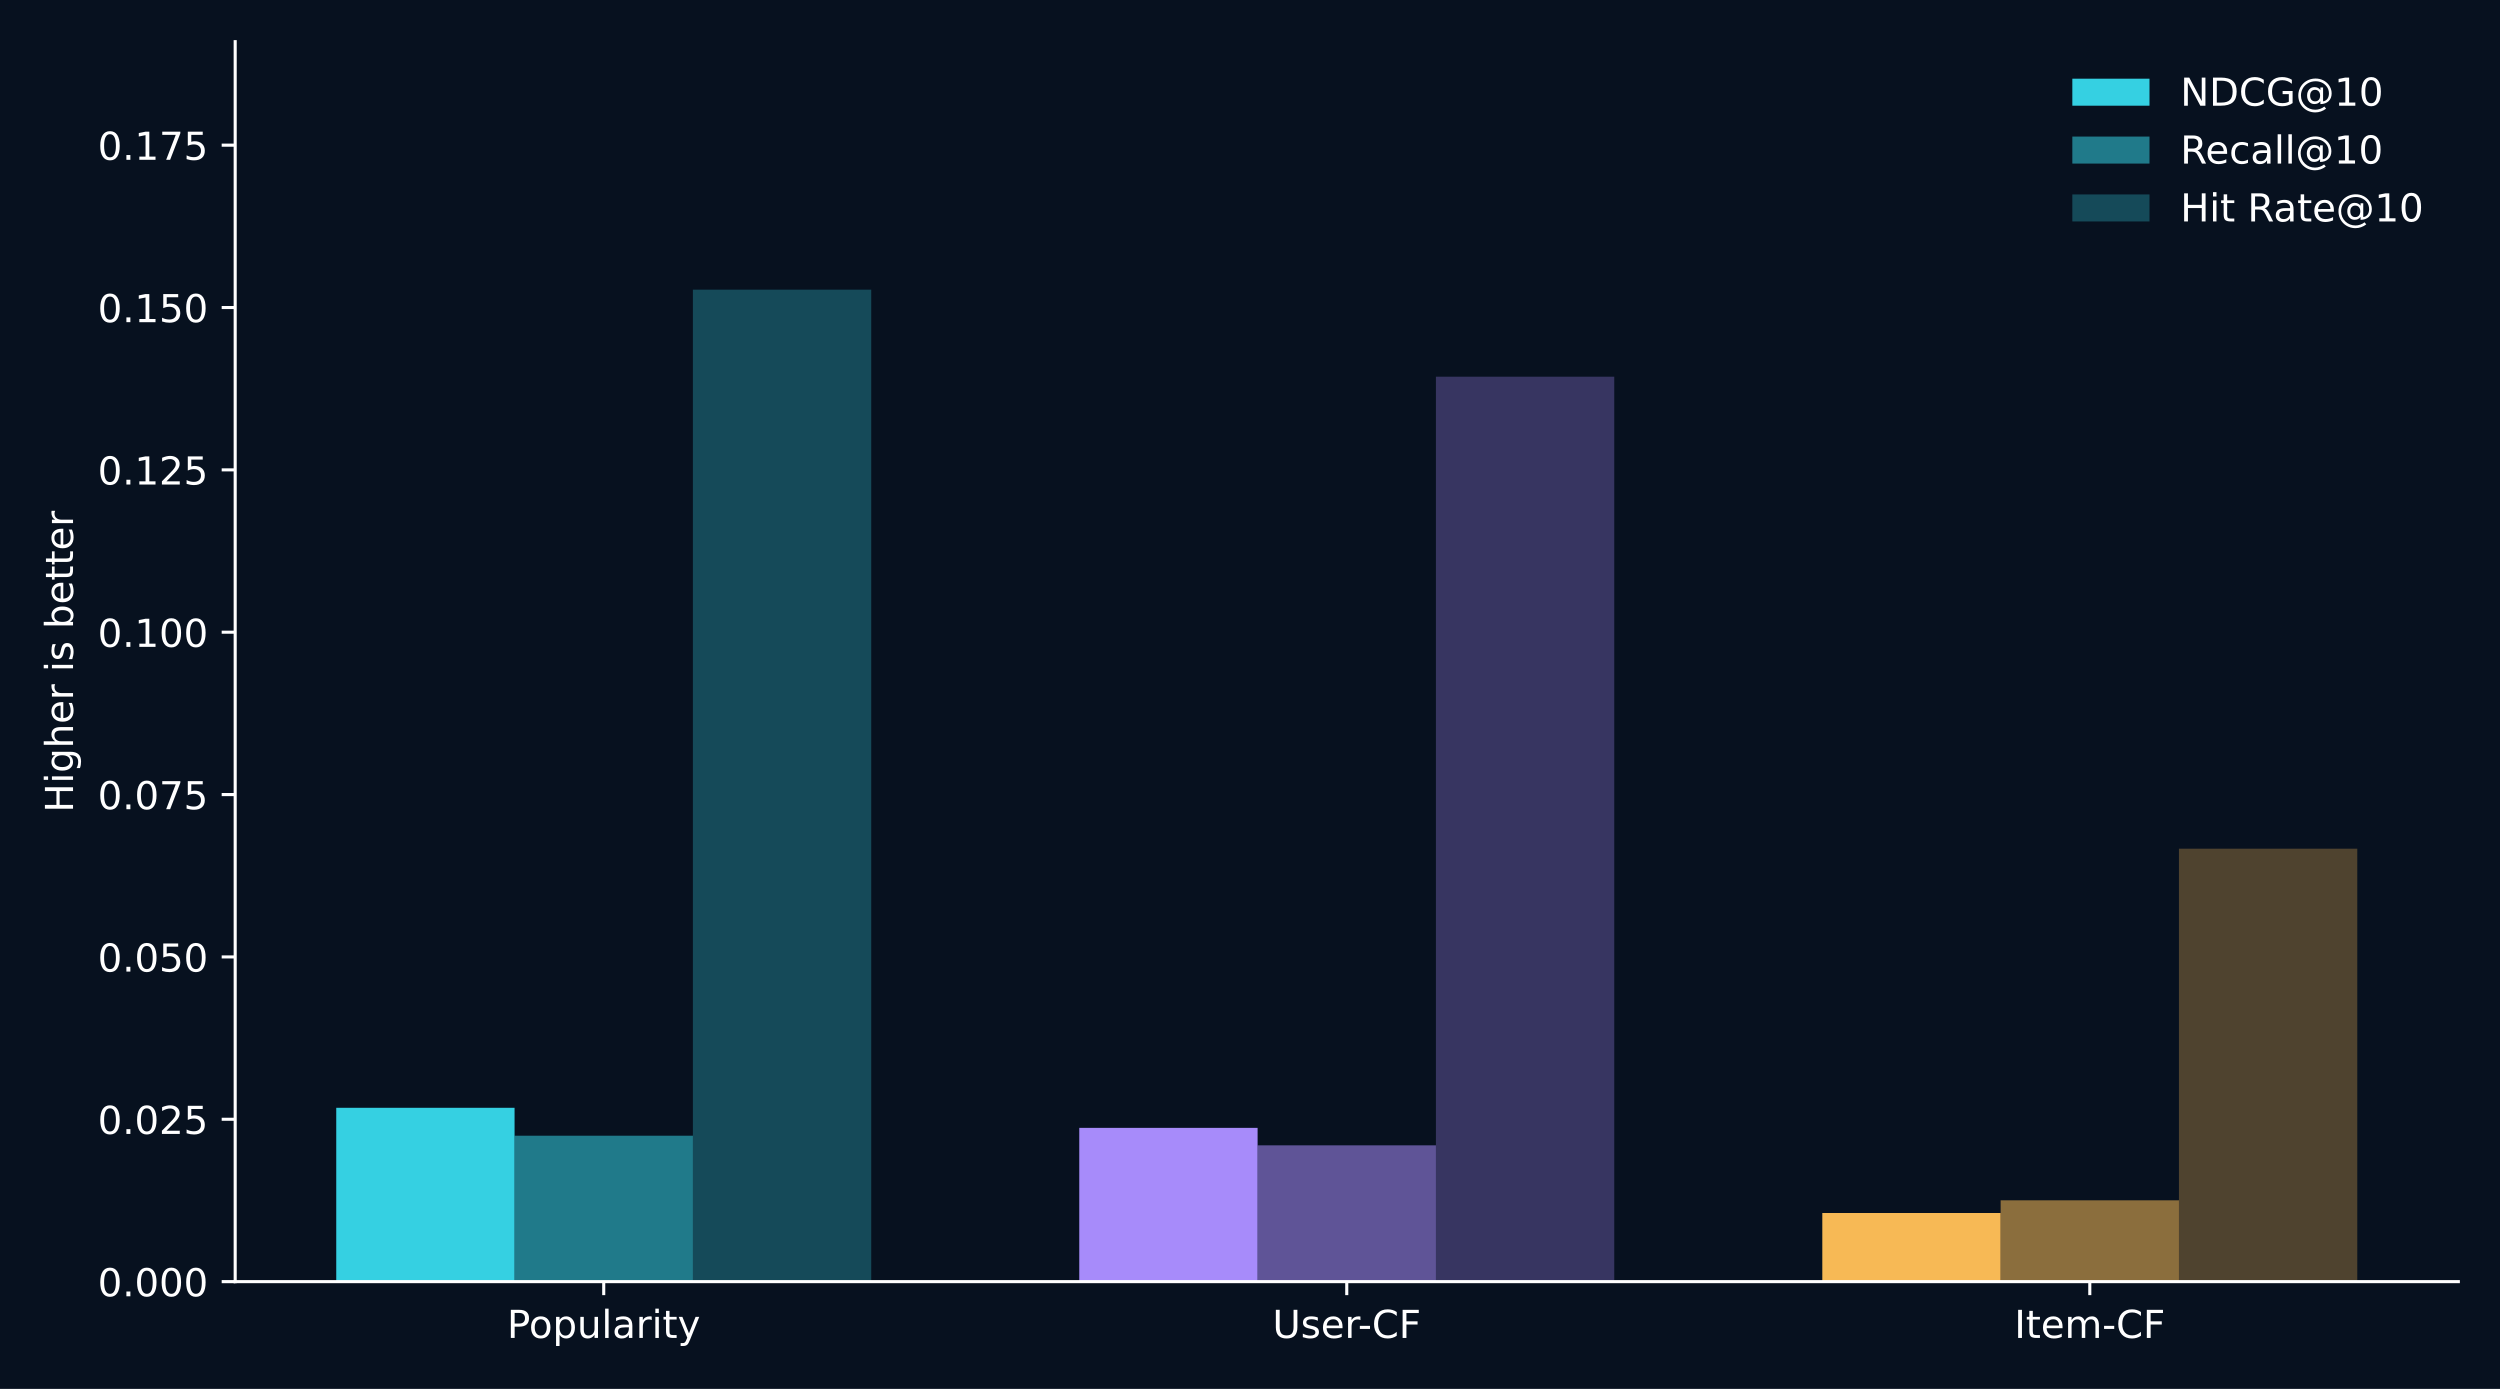
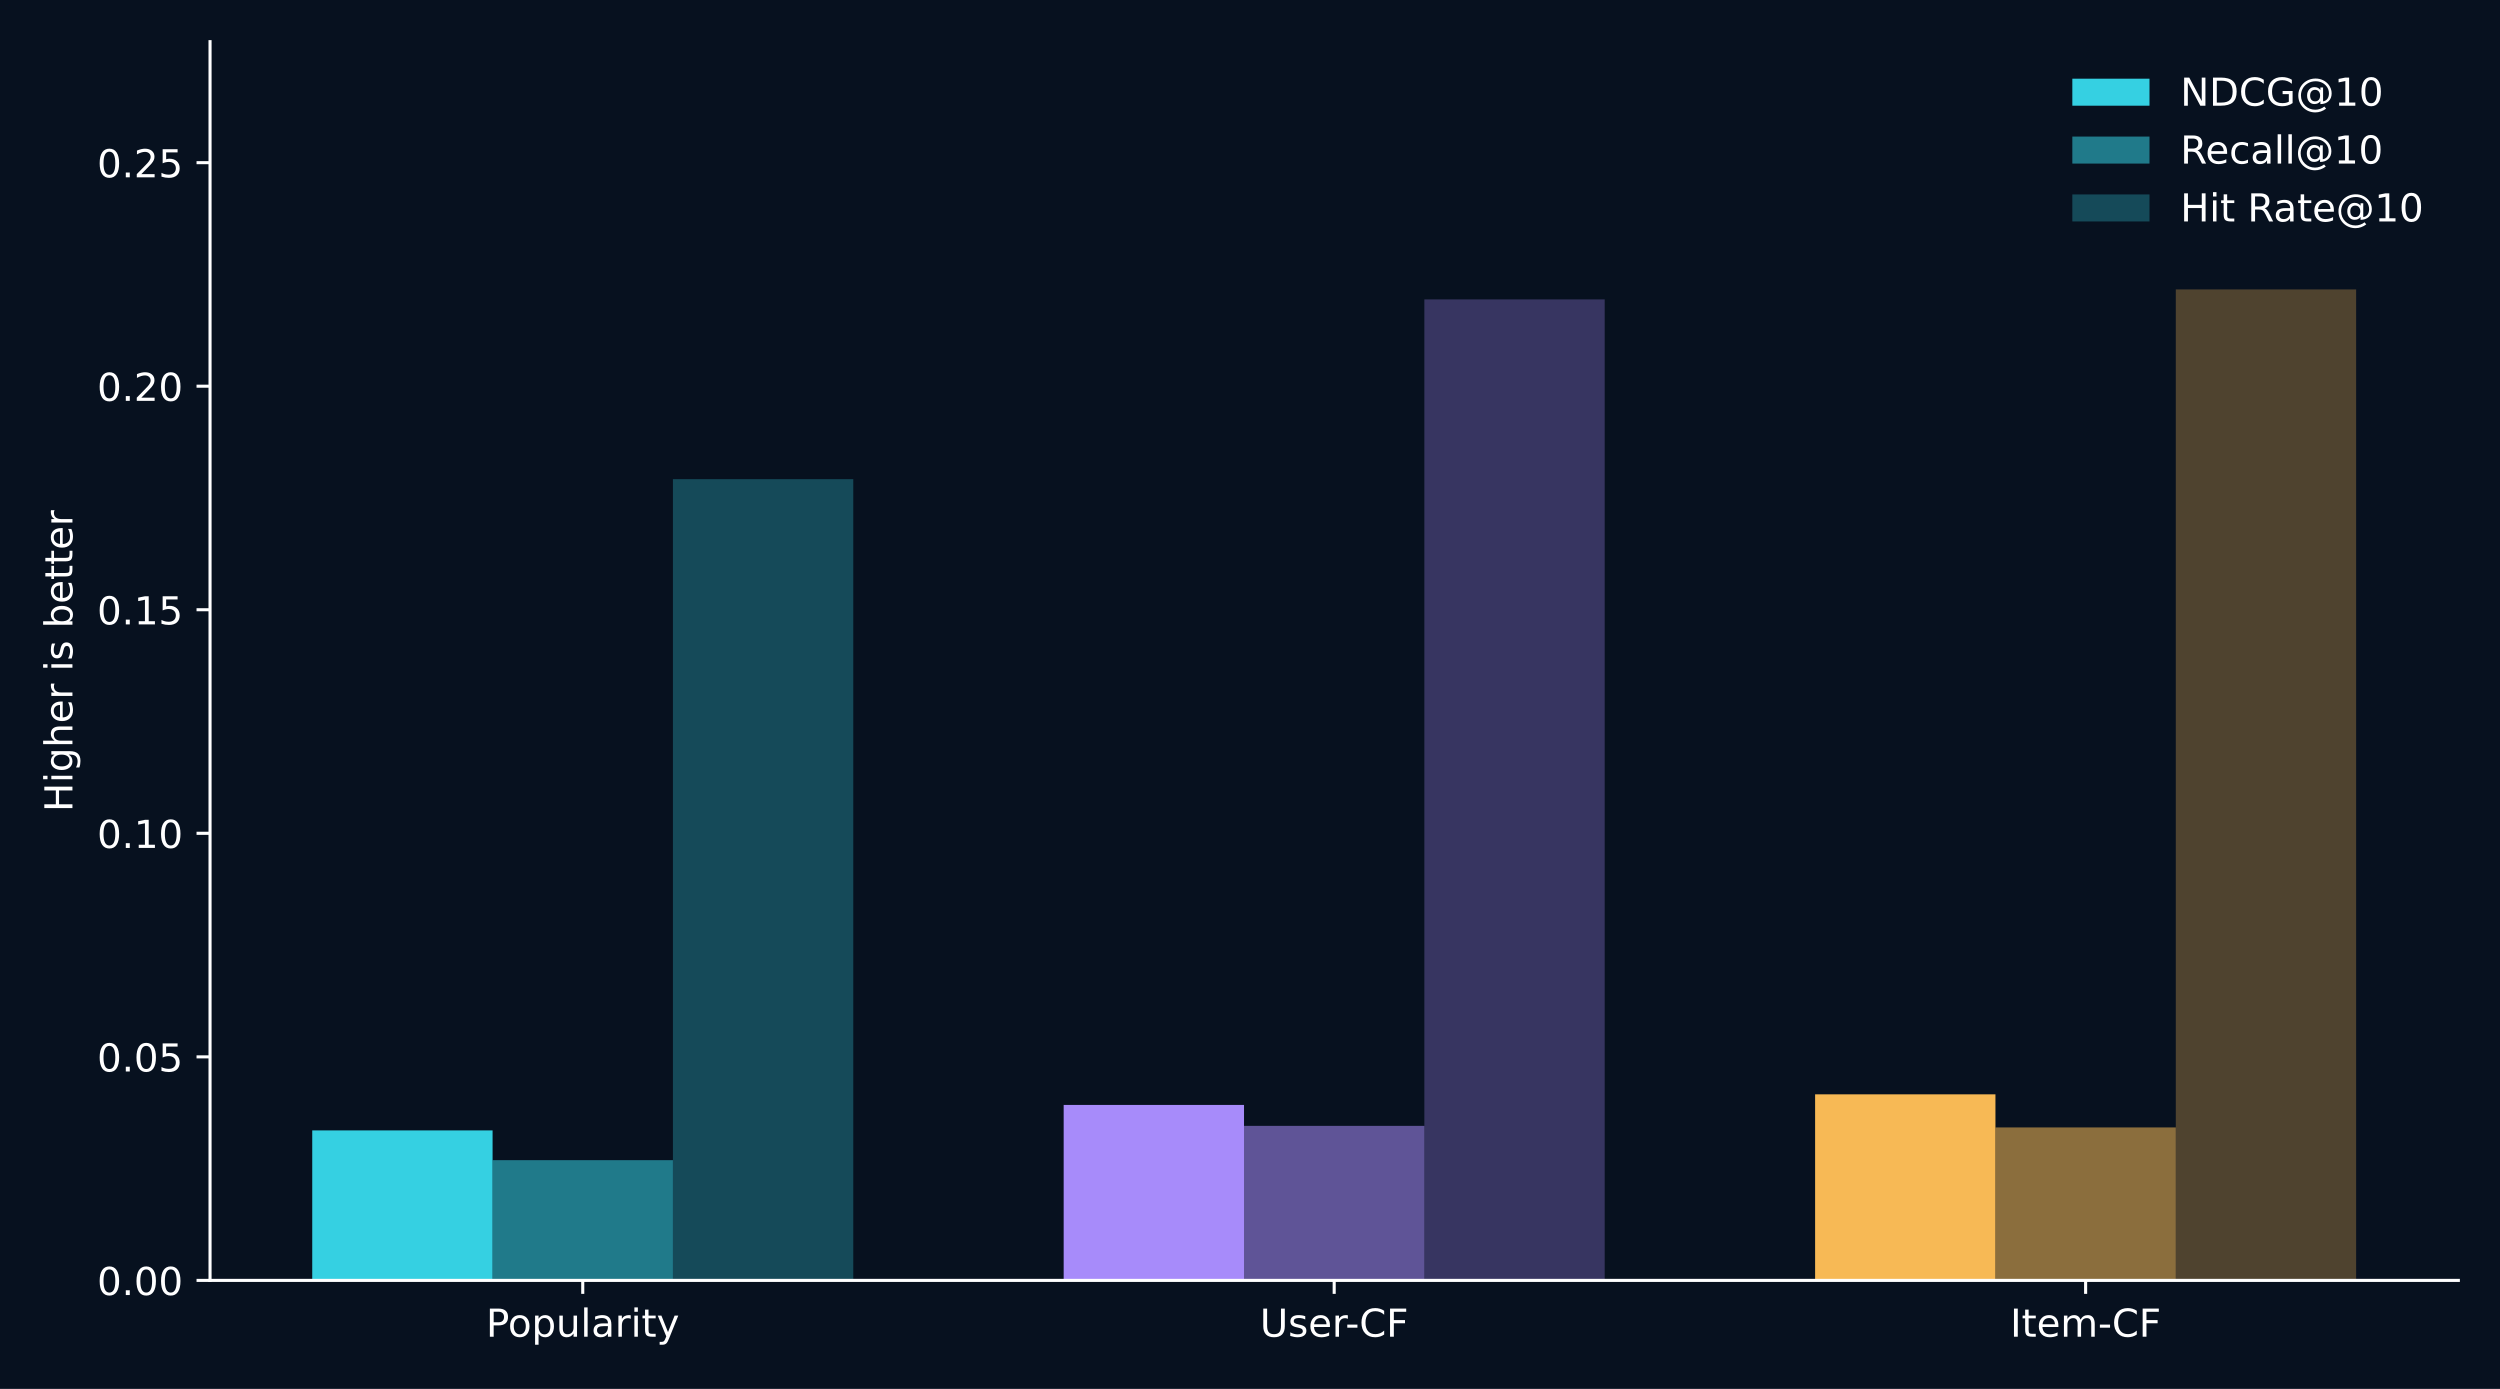
<svg xmlns="http://www.w3.org/2000/svg" xmlns:xlink="http://www.w3.org/1999/xlink" width="648pt" height="360pt" viewBox="0 0 648 360" version="1.1">
  <defs>
    <style type="text/css">*{stroke-linejoin: round; stroke-linecap: butt}</style>
  </defs>
  <g id="figure_1">
    <g id="patch_1">
      <path d="M 0 360 L 648 360 L 648 0 L 0 0 z " style="fill: #07111f" />
    </g>
    <g id="axes_1">
      <g id="patch_2">
-         <path d="M 60.96 332.2 L 637.2 332.2 L 637.2 10.8 L 60.96 10.8 z " style="fill: #07111f" />
+         <path d="M 54.442 331.878 L 637.2 331.878 L 637.2 10.8 L 54.442 10.8 z " style="fill: #07111f" />
      </g>
      <g id="patch_3">
-         <path d="M 87.153 332.2 L 133.375 332.2 L 133.375 287.149 L 87.153 287.149 z " clip-path="url(#p28b6cad917)" style="fill: #35d0e2" />
+         <path d="M 80.931 331.878 L 127.677 331.878 L 127.677 292.994 L 80.931 292.994 z " clip-path="url(#p08e80c4235)" style="fill: #35d0e2" />
      </g>
      <g id="patch_4">
-         <path d="M 279.746 332.2 L 325.969 332.2 L 325.969 292.341 L 279.746 292.341 z " clip-path="url(#p28b6cad917)" style="fill: #a78bfa" />
+         <path d="M 275.703 331.878 L 322.449 331.878 L 322.449 286.403 L 275.703 286.403 z " clip-path="url(#p08e80c4235)" style="fill: #a78bfa" />
      </g>
      <g id="patch_5">
-         <path d="M 472.34 332.2 L 518.562 332.2 L 518.562 314.415 L 472.34 314.415 z " clip-path="url(#p28b6cad917)" style="fill: #f7b955" />
+         <path d="M 470.475 331.878 L 517.22 331.878 L 517.22 283.65 L 470.475 283.65 z " clip-path="url(#p08e80c4235)" style="fill: #f7b955" />
      </g>
      <g id="patch_6">
-         <path d="M 133.375 332.2 L 179.598 332.2 L 179.598 294.376 L 133.375 294.376 z " clip-path="url(#p28b6cad917)" style="fill: #35d0e2; opacity: 0.55" />
+         <path d="M 127.677 331.878 L 174.422 331.878 L 174.422 300.714 L 127.677 300.714 z " clip-path="url(#p08e80c4235)" style="fill: #35d0e2; opacity: 0.55" />
      </g>
      <g id="patch_7">
-         <path d="M 325.969 332.2 L 372.191 332.2 L 372.191 296.87 L 325.969 296.87 z " clip-path="url(#p28b6cad917)" style="fill: #a78bfa; opacity: 0.55" />
+         <path d="M 322.449 331.878 L 369.194 331.878 L 369.194 291.826 L 322.449 291.826 z " clip-path="url(#p08e80c4235)" style="fill: #a78bfa; opacity: 0.55" />
      </g>
      <g id="patch_8">
-         <path d="M 518.562 332.2 L 564.785 332.2 L 564.785 311.119 L 518.562 311.119 z " clip-path="url(#p28b6cad917)" style="fill: #f7b955; opacity: 0.55" />
+         <path d="M 517.22 331.878 L 563.966 331.878 L 563.966 292.23 L 517.22 292.23 z " clip-path="url(#p08e80c4235)" style="fill: #f7b955; opacity: 0.55" />
      </g>
      <g id="patch_9">
-         <path d="M 179.598 332.2 L 225.82 332.2 L 225.82 75.08 L 179.598 75.08 z " clip-path="url(#p28b6cad917)" style="fill: #35d0e2; opacity: 0.3" />
+         <path d="M 174.422 331.878 L 221.167 331.878 L 221.167 124.198 L 174.422 124.198 z " clip-path="url(#p08e80c4235)" style="fill: #35d0e2; opacity: 0.3" />
      </g>
      <g id="patch_10">
-         <path d="M 372.191 332.2 L 418.414 332.2 L 418.414 97.639 L 372.191 97.639 z " clip-path="url(#p28b6cad917)" style="fill: #a78bfa; opacity: 0.3" />
+         <path d="M 369.194 331.878 L 415.939 331.878 L 415.939 77.604 L 369.194 77.604 z " clip-path="url(#p08e80c4235)" style="fill: #a78bfa; opacity: 0.3" />
      </g>
      <g id="patch_11">
-         <path d="M 564.785 332.2 L 611.007 332.2 L 611.007 219.981 L 564.785 219.981 z " clip-path="url(#p28b6cad917)" style="fill: #f7b955; opacity: 0.3" />
+         <path d="M 563.966 331.878 L 610.711 331.878 L 610.711 75.016 L 563.966 75.016 z " clip-path="url(#p08e80c4235)" style="fill: #f7b955; opacity: 0.3" />
      </g>
      <g id="matplotlib.axis_1">
        <g id="xtick_1">
          <g id="line2d_1">
            <defs>
-               <path id="macec130828" d="M 0 0 L 0 3.5 " style="stroke: #ffffff; stroke-width: 0.8" />
-             </defs>
-             <g>
-               <use xlink:href="#macec130828" x="156.486" y="332.2" style="fill: #ffffff; stroke: #ffffff; stroke-width: 0.8" />
+               <path id="m2dd9f227c4" d="M 0 0 L 0 3.5 " style="stroke: #ffffff; stroke-width: 0.8" />
+             </defs>
+             <g>
+               <use xlink:href="#m2dd9f227c4" x="151.049" y="331.878" style="fill: #ffffff; stroke: #ffffff; stroke-width: 0.8" />
            </g>
          </g>
          <g id="text_1">
-             <g style="fill: #ffffff" transform="translate(131.4302 346.7984) scale(0.1 -0.1)">
+             <g style="fill: #ffffff" transform="translate(125.993 346.4761) scale(0.1 -0.1)">
              <defs>
                <path id="DejaVuSans-33" d="M 1259 4147 L 1259 2394 L 2053 2394 Q 2494 2394 2734 2622 Q 2975 2850 2975 3272 Q 2975 3691 2734 3919 Q 2494 4147 2053 4147 L 1259 4147 z M 628 4666 L 2053 4666 Q 2838 4666 3239 4311 Q 3641 3956 3641 3272 Q 3641 2581 3239 2228 Q 2838 1875 2053 1875 L 1259 1875 L 1259 0 L 628 0 L 628 4666 z " transform="scale(0.015625)" />
                <path id="DejaVuSans-52" d="M 1959 3097 Q 1497 3097 1228 2736 Q 959 2375 959 1747 Q 959 1119 1226 758 Q 1494 397 1959 397 Q 2419 397 2687 759 Q 2956 1122 2956 1747 Q 2956 2369 2687 2733 Q 2419 3097 1959 3097 z M 1959 3584 Q 2709 3584 3137 3096 Q 3566 2609 3566 1747 Q 3566 888 3137 398 Q 2709 -91 1959 -91 Q 1206 -91 779 398 Q 353 888 353 1747 Q 353 2609 779 3096 Q 1206 3584 1959 3584 z " transform="scale(0.015625)" />
                <path id="DejaVuSans-53" d="M 1159 525 L 1159 -1331 L 581 -1331 L 581 3500 L 1159 3500 L 1159 2969 Q 1341 3281 1617 3432 Q 1894 3584 2278 3584 Q 2916 3584 3314 3078 Q 3713 2572 3713 1747 Q 3713 922 3314 415 Q 2916 -91 2278 -91 Q 1894 -91 1617 61 Q 1341 213 1159 525 z M 3116 1747 Q 3116 2381 2855 2742 Q 2594 3103 2138 3103 Q 1681 3103 1420 2742 Q 1159 2381 1159 1747 Q 1159 1113 1420 752 Q 1681 391 2138 391 Q 2594 391 2855 752 Q 3116 1113 3116 1747 z " transform="scale(0.015625)" />
                <path id="DejaVuSans-58" d="M 544 1381 L 544 3500 L 1119 3500 L 1119 1403 Q 1119 906 1312 657 Q 1506 409 1894 409 Q 2359 409 2629 706 Q 2900 1003 2900 1516 L 2900 3500 L 3475 3500 L 3475 0 L 2900 0 L 2900 538 Q 2691 219 2414 64 Q 2138 -91 1772 -91 Q 1169 -91 856 284 Q 544 659 544 1381 z M 1991 3584 L 1991 3584 z " transform="scale(0.015625)" />
                <path id="DejaVuSans-4f" d="M 603 4863 L 1178 4863 L 1178 0 L 603 0 L 603 4863 z " transform="scale(0.015625)" />
                <path id="DejaVuSans-44" d="M 2194 1759 Q 1497 1759 1228 1600 Q 959 1441 959 1056 Q 959 750 1161 570 Q 1363 391 1709 391 Q 2188 391 2477 730 Q 2766 1069 2766 1631 L 2766 1759 L 2194 1759 z M 3341 1997 L 3341 0 L 2766 0 L 2766 531 Q 2569 213 2275 61 Q 1981 -91 1556 -91 Q 1019 -91 701 211 Q 384 513 384 1019 Q 384 1609 779 1909 Q 1175 2209 1959 2209 L 2766 2209 L 2766 2266 Q 2766 2663 2505 2880 Q 2244 3097 1772 3097 Q 1472 3097 1187 3025 Q 903 2953 641 2809 L 641 3341 Q 956 3463 1253 3523 Q 1550 3584 1831 3584 Q 2591 3584 2966 3190 Q 3341 2797 3341 1997 z " transform="scale(0.015625)" />
                <path id="DejaVuSans-55" d="M 2631 2963 Q 2534 3019 2420 3045 Q 2306 3072 2169 3072 Q 1681 3072 1420 2755 Q 1159 2438 1159 1844 L 1159 0 L 581 0 L 581 3500 L 1159 3500 L 1159 2956 Q 1341 3275 1631 3429 Q 1922 3584 2338 3584 Q 2397 3584 2469 3576 Q 2541 3569 2628 3553 L 2631 2963 z " transform="scale(0.015625)" />
                <path id="DejaVuSans-4c" d="M 603 3500 L 1178 3500 L 1178 0 L 603 0 L 603 3500 z M 603 4863 L 1178 4863 L 1178 4134 L 603 4134 L 603 4863 z " transform="scale(0.015625)" />
                <path id="DejaVuSans-57" d="M 1172 4494 L 1172 3500 L 2356 3500 L 2356 3053 L 1172 3053 L 1172 1153 Q 1172 725 1289 603 Q 1406 481 1766 481 L 2356 481 L 2356 0 L 1766 0 Q 1100 0 847 248 Q 594 497 594 1153 L 594 3053 L 172 3053 L 172 3500 L 594 3500 L 594 4494 L 1172 4494 z " transform="scale(0.015625)" />
                <path id="DejaVuSans-5c" d="M 2059 -325 Q 1816 -950 1584 -1140 Q 1353 -1331 966 -1331 L 506 -1331 L 506 -850 L 844 -850 Q 1081 -850 1212 -737 Q 1344 -625 1503 -206 L 1606 56 L 191 3500 L 800 3500 L 1894 763 L 2988 3500 L 3597 3500 L 2059 -325 z " transform="scale(0.015625)" />
              </defs>
              <use xlink:href="#DejaVuSans-33" />
              <use xlink:href="#DejaVuSans-52" transform="translate(56.73438 0)" />
              <use xlink:href="#DejaVuSans-53" transform="translate(117.9219 0)" />
              <use xlink:href="#DejaVuSans-58" transform="translate(181.4062 0)" />
              <use xlink:href="#DejaVuSans-4f" transform="translate(244.7812 0)" />
              <use xlink:href="#DejaVuSans-44" transform="translate(272.5625 0)" />
              <use xlink:href="#DejaVuSans-55" transform="translate(333.8438 0)" />
              <use xlink:href="#DejaVuSans-4c" transform="translate(374.9531 0)" />
              <use xlink:href="#DejaVuSans-57" transform="translate(402.7344 0)" />
              <use xlink:href="#DejaVuSans-5c" transform="translate(441.9375 0)" />
            </g>
          </g>
        </g>
        <g id="xtick_2">
          <g id="line2d_2">
            <g>
-               <use xlink:href="#macec130828" x="349.08" y="332.2" style="fill: #ffffff; stroke: #ffffff; stroke-width: 0.8" />
+               <use xlink:href="#m2dd9f227c4" x="345.821" y="331.878" style="fill: #ffffff; stroke: #ffffff; stroke-width: 0.8" />
            </g>
          </g>
          <g id="text_2">
-             <g style="fill: #ffffff" transform="translate(329.8323 346.7977) scale(0.1 -0.1)">
+             <g style="fill: #ffffff" transform="translate(326.5735 346.4753) scale(0.1 -0.1)">
              <defs>
                <path id="DejaVuSans-38" d="M 556 4666 L 1191 4666 L 1191 1831 Q 1191 1081 1462 751 Q 1734 422 2344 422 Q 2950 422 3222 751 Q 3494 1081 3494 1831 L 3494 4666 L 4128 4666 L 4128 1753 Q 4128 841 3676 375 Q 3225 -91 2344 -91 Q 1459 -91 1007 375 Q 556 841 556 1753 L 556 4666 z " transform="scale(0.015625)" />
                <path id="DejaVuSans-56" d="M 2834 3397 L 2834 2853 Q 2591 2978 2328 3040 Q 2066 3103 1784 3103 Q 1356 3103 1142 2972 Q 928 2841 928 2578 Q 928 2378 1081 2264 Q 1234 2150 1697 2047 L 1894 2003 Q 2506 1872 2764 1633 Q 3022 1394 3022 966 Q 3022 478 2636 193 Q 2250 -91 1575 -91 Q 1294 -91 989 -36 Q 684 19 347 128 L 347 722 Q 666 556 975 473 Q 1284 391 1588 391 Q 1994 391 2212 530 Q 2431 669 2431 922 Q 2431 1156 2273 1281 Q 2116 1406 1581 1522 L 1381 1569 Q 847 1681 609 1914 Q 372 2147 372 2553 Q 372 3047 722 3315 Q 1072 3584 1716 3584 Q 2034 3584 2315 3537 Q 2597 3491 2834 3397 z " transform="scale(0.015625)" />
                <path id="DejaVuSans-48" d="M 3597 1894 L 3597 1613 L 953 1613 Q 991 1019 1311 708 Q 1631 397 2203 397 Q 2534 397 2845 478 Q 3156 559 3463 722 L 3463 178 Q 3153 47 2828 -22 Q 2503 -91 2169 -91 Q 1331 -91 842 396 Q 353 884 353 1716 Q 353 2575 817 3079 Q 1281 3584 2069 3584 Q 2775 3584 3186 3129 Q 3597 2675 3597 1894 z M 3022 2063 Q 3016 2534 2758 2815 Q 2500 3097 2075 3097 Q 1594 3097 1305 2825 Q 1016 2553 972 2059 L 3022 2063 z " transform="scale(0.015625)" />
                <path id="DejaVuSans-10" d="M 313 2009 L 1997 2009 L 1997 1497 L 313 1497 L 313 2009 z " transform="scale(0.015625)" />
                <path id="DejaVuSans-26" d="M 4122 4306 L 4122 3641 Q 3803 3938 3442 4084 Q 3081 4231 2675 4231 Q 1875 4231 1450 3742 Q 1025 3253 1025 2328 Q 1025 1406 1450 917 Q 1875 428 2675 428 Q 3081 428 3442 575 Q 3803 722 4122 1019 L 4122 359 Q 3791 134 3420 21 Q 3050 -91 2638 -91 Q 1578 -91 968 557 Q 359 1206 359 2328 Q 359 3453 968 4101 Q 1578 4750 2638 4750 Q 3056 4750 3426 4639 Q 3797 4528 4122 4306 z " transform="scale(0.015625)" />
                <path id="DejaVuSans-29" d="M 628 4666 L 3309 4666 L 3309 4134 L 1259 4134 L 1259 2759 L 3109 2759 L 3109 2228 L 1259 2228 L 1259 0 L 628 0 L 628 4666 z " transform="scale(0.015625)" />
              </defs>
              <use xlink:href="#DejaVuSans-38" />
              <use xlink:href="#DejaVuSans-56" transform="translate(73.1875 0)" />
              <use xlink:href="#DejaVuSans-48" transform="translate(125.2812 0)" />
              <use xlink:href="#DejaVuSans-55" transform="translate(186.8125 0)" />
              <use xlink:href="#DejaVuSans-10" transform="translate(221.5312 0)" />
              <use xlink:href="#DejaVuSans-26" transform="translate(257.6094 0)" />
              <use xlink:href="#DejaVuSans-29" transform="translate(327.4375 0)" />
            </g>
          </g>
        </g>
        <g id="xtick_3">
          <g id="line2d_3">
            <g>
-               <use xlink:href="#macec130828" x="541.674" y="332.2" style="fill: #ffffff; stroke: #ffffff; stroke-width: 0.8" />
+               <use xlink:href="#m2dd9f227c4" x="540.593" y="331.878" style="fill: #ffffff; stroke: #ffffff; stroke-width: 0.8" />
            </g>
          </g>
          <g id="text_3">
-             <g style="fill: #ffffff" transform="translate(522.1205 346.7977) scale(0.1 -0.1)">
+             <g style="fill: #ffffff" transform="translate(521.04 346.4753) scale(0.1 -0.1)">
              <defs>
                <path id="DejaVuSans-2c" d="M 628 4666 L 1259 4666 L 1259 0 L 628 0 L 628 4666 z " transform="scale(0.015625)" />
                <path id="DejaVuSans-50" d="M 3328 2828 Q 3544 3216 3844 3400 Q 4144 3584 4550 3584 Q 5097 3584 5394 3201 Q 5691 2819 5691 2113 L 5691 0 L 5113 0 L 5113 2094 Q 5113 2597 4934 2840 Q 4756 3084 4391 3084 Q 3944 3084 3684 2787 Q 3425 2491 3425 1978 L 3425 0 L 2847 0 L 2847 2094 Q 2847 2600 2669 2842 Q 2491 3084 2119 3084 Q 1678 3084 1418 2786 Q 1159 2488 1159 1978 L 1159 0 L 581 0 L 581 3500 L 1159 3500 L 1159 2956 Q 1356 3278 1631 3431 Q 1906 3584 2284 3584 Q 2666 3584 2933 3390 Q 3200 3197 3328 2828 z " transform="scale(0.015625)" />
              </defs>
              <use xlink:href="#DejaVuSans-2c" />
              <use xlink:href="#DejaVuSans-57" transform="translate(29.5 0)" />
              <use xlink:href="#DejaVuSans-48" transform="translate(68.70312 0)" />
              <use xlink:href="#DejaVuSans-50" transform="translate(130.2344 0)" />
              <use xlink:href="#DejaVuSans-10" transform="translate(227.6406 0)" />
              <use xlink:href="#DejaVuSans-26" transform="translate(263.7188 0)" />
              <use xlink:href="#DejaVuSans-29" transform="translate(333.5469 0)" />
            </g>
          </g>
        </g>
      </g>
      <g id="matplotlib.axis_2">
        <g id="ytick_1">
          <g id="line2d_4">
            <defs>
-               <path id="mb687a7921f" d="M 0 0 L -3.5 0 " style="stroke: #ffffff; stroke-width: 0.8" />
-             </defs>
-             <g>
-               <use xlink:href="#mb687a7921f" x="60.96" y="332.2" style="fill: #ffffff; stroke: #ffffff; stroke-width: 0.8" />
+               <path id="m3fd62186b2" d="M 0 0 L -3.5 0 " style="stroke: #ffffff; stroke-width: 0.8" />
+             </defs>
+             <g>
+               <use xlink:href="#m3fd62186b2" x="54.442" y="331.878" style="fill: #ffffff; stroke: #ffffff; stroke-width: 0.8" />
            </g>
          </g>
          <g id="text_4">
-             <g style="fill: #ffffff" transform="translate(25.33188 335.9988) scale(0.1 -0.1)">
+             <g style="fill: #ffffff" transform="translate(25.17672 335.6765) scale(0.1 -0.1)">
              <defs>
                <path id="DejaVuSans-13" d="M 2034 4250 Q 1547 4250 1301 3770 Q 1056 3291 1056 2328 Q 1056 1369 1301 889 Q 1547 409 2034 409 Q 2525 409 2770 889 Q 3016 1369 3016 2328 Q 3016 3291 2770 3770 Q 2525 4250 2034 4250 z M 2034 4750 Q 2819 4750 3233 4129 Q 3647 3509 3647 2328 Q 3647 1150 3233 529 Q 2819 -91 2034 -91 Q 1250 -91 836 529 Q 422 1150 422 2328 Q 422 3509 836 4129 Q 1250 4750 2034 4750 z " transform="scale(0.015625)" />
                <path id="DejaVuSans-11" d="M 684 794 L 1344 794 L 1344 0 L 684 0 L 684 794 z " transform="scale(0.015625)" />
              </defs>
              <use xlink:href="#DejaVuSans-13" />
              <use xlink:href="#DejaVuSans-11" transform="translate(63.625 0)" />
              <use xlink:href="#DejaVuSans-13" transform="translate(95.40625 0)" />
              <use xlink:href="#DejaVuSans-13" transform="translate(159.0312 0)" />
-               <use xlink:href="#DejaVuSans-13" transform="translate(222.6562 0)" />
            </g>
          </g>
        </g>
        <g id="ytick_2">
          <g id="line2d_5">
            <g>
-               <use xlink:href="#mb687a7921f" x="60.96" y="290.118" style="fill: #ffffff; stroke: #ffffff; stroke-width: 0.8" />
+               <use xlink:href="#m3fd62186b2" x="54.442" y="273.934" style="fill: #ffffff; stroke: #ffffff; stroke-width: 0.8" />
            </g>
          </g>
          <g id="text_5">
-             <g style="fill: #ffffff" transform="translate(25.33188 293.9168) scale(0.1 -0.1)">
-               <defs>
-                 <path id="DejaVuSans-15" d="M 1228 531 L 3431 531 L 3431 0 L 469 0 L 469 531 Q 828 903 1448 1529 Q 2069 2156 2228 2338 Q 2531 2678 2651 2914 Q 2772 3150 2772 3378 Q 2772 3750 2511 3984 Q 2250 4219 1831 4219 Q 1534 4219 1204 4116 Q 875 4013 500 3803 L 500 4441 Q 881 4594 1212 4672 Q 1544 4750 1819 4750 Q 2544 4750 2975 4387 Q 3406 4025 3406 3419 Q 3406 3131 3298 2873 Q 3191 2616 2906 2266 Q 2828 2175 2409 1742 Q 1991 1309 1228 531 z " transform="scale(0.015625)" />
+             <g style="fill: #ffffff" transform="translate(25.17672 277.7332) scale(0.1 -0.1)">
+               <defs>
                <path id="DejaVuSans-18" d="M 691 4666 L 3169 4666 L 3169 4134 L 1269 4134 L 1269 2991 Q 1406 3038 1543 3061 Q 1681 3084 1819 3084 Q 2600 3084 3056 2656 Q 3513 2228 3513 1497 Q 3513 744 3044 326 Q 2575 -91 1722 -91 Q 1428 -91 1123 -41 Q 819 9 494 109 L 494 744 Q 775 591 1075 516 Q 1375 441 1709 441 Q 2250 441 2565 725 Q 2881 1009 2881 1497 Q 2881 1984 2565 2268 Q 2250 2553 1709 2553 Q 1456 2553 1204 2497 Q 953 2441 691 2322 L 691 4666 z " transform="scale(0.015625)" />
              </defs>
              <use xlink:href="#DejaVuSans-13" />
              <use xlink:href="#DejaVuSans-11" transform="translate(63.625 0)" />
              <use xlink:href="#DejaVuSans-13" transform="translate(95.40625 0)" />
-               <use xlink:href="#DejaVuSans-15" transform="translate(159.0312 0)" />
-               <use xlink:href="#DejaVuSans-18" transform="translate(222.6562 0)" />
+               <use xlink:href="#DejaVuSans-18" transform="translate(159.0312 0)" />
            </g>
          </g>
        </g>
        <g id="ytick_3">
          <g id="line2d_6">
            <g>
-               <use xlink:href="#mb687a7921f" x="60.96" y="248.036" style="fill: #ffffff; stroke: #ffffff; stroke-width: 0.8" />
+               <use xlink:href="#m3fd62186b2" x="54.442" y="215.991" style="fill: #ffffff; stroke: #ffffff; stroke-width: 0.8" />
            </g>
          </g>
          <g id="text_6">
-             <g style="fill: #ffffff" transform="translate(25.33188 251.8347) scale(0.1 -0.1)">
-               <use xlink:href="#DejaVuSans-13" />
-               <use xlink:href="#DejaVuSans-11" transform="translate(63.625 0)" />
-               <use xlink:href="#DejaVuSans-13" transform="translate(95.40625 0)" />
-               <use xlink:href="#DejaVuSans-18" transform="translate(159.0312 0)" />
-               <use xlink:href="#DejaVuSans-13" transform="translate(222.6562 0)" />
+             <g style="fill: #ffffff" transform="translate(25.17672 219.7899) scale(0.1 -0.1)">
+               <defs>
+                 <path id="DejaVuSans-14" d="M 794 531 L 1825 531 L 1825 4091 L 703 3866 L 703 4441 L 1819 4666 L 2450 4666 L 2450 531 L 3481 531 L 3481 0 L 794 0 L 794 531 z " transform="scale(0.015625)" />
+               </defs>
+               <use xlink:href="#DejaVuSans-13" />
+               <use xlink:href="#DejaVuSans-11" transform="translate(63.625 0)" />
+               <use xlink:href="#DejaVuSans-14" transform="translate(95.40625 0)" />
+               <use xlink:href="#DejaVuSans-13" transform="translate(159.0312 0)" />
            </g>
          </g>
        </g>
        <g id="ytick_4">
          <g id="line2d_7">
            <g>
-               <use xlink:href="#mb687a7921f" x="60.96" y="205.954" style="fill: #ffffff; stroke: #ffffff; stroke-width: 0.8" />
+               <use xlink:href="#m3fd62186b2" x="54.442" y="158.048" style="fill: #ffffff; stroke: #ffffff; stroke-width: 0.8" />
            </g>
          </g>
          <g id="text_7">
-             <g style="fill: #ffffff" transform="translate(25.33188 209.7526) scale(0.1 -0.1)">
-               <defs>
-                 <path id="DejaVuSans-1a" d="M 525 4666 L 3525 4666 L 3525 4397 L 1831 0 L 1172 0 L 2766 4134 L 525 4134 L 525 4666 z " transform="scale(0.015625)" />
-               </defs>
-               <use xlink:href="#DejaVuSans-13" />
-               <use xlink:href="#DejaVuSans-11" transform="translate(63.625 0)" />
-               <use xlink:href="#DejaVuSans-13" transform="translate(95.40625 0)" />
-               <use xlink:href="#DejaVuSans-1a" transform="translate(159.0312 0)" />
-               <use xlink:href="#DejaVuSans-18" transform="translate(222.6562 0)" />
+             <g style="fill: #ffffff" transform="translate(25.17672 161.8465) scale(0.1 -0.1)">
+               <use xlink:href="#DejaVuSans-13" />
+               <use xlink:href="#DejaVuSans-11" transform="translate(63.625 0)" />
+               <use xlink:href="#DejaVuSans-14" transform="translate(95.40625 0)" />
+               <use xlink:href="#DejaVuSans-18" transform="translate(159.0312 0)" />
            </g>
          </g>
        </g>
        <g id="ytick_5">
          <g id="line2d_8">
            <g>
-               <use xlink:href="#mb687a7921f" x="60.96" y="163.872" style="fill: #ffffff; stroke: #ffffff; stroke-width: 0.8" />
+               <use xlink:href="#m3fd62186b2" x="54.442" y="100.104" style="fill: #ffffff; stroke: #ffffff; stroke-width: 0.8" />
            </g>
          </g>
          <g id="text_8">
-             <g style="fill: #ffffff" transform="translate(25.33188 167.6705) scale(0.1 -0.1)">
-               <defs>
-                 <path id="DejaVuSans-14" d="M 794 531 L 1825 531 L 1825 4091 L 703 3866 L 703 4441 L 1819 4666 L 2450 4666 L 2450 531 L 3481 531 L 3481 0 L 794 0 L 794 531 z " transform="scale(0.015625)" />
-               </defs>
-               <use xlink:href="#DejaVuSans-13" />
-               <use xlink:href="#DejaVuSans-11" transform="translate(63.625 0)" />
-               <use xlink:href="#DejaVuSans-14" transform="translate(95.40625 0)" />
+             <g style="fill: #ffffff" transform="translate(25.17672 103.9032) scale(0.1 -0.1)">
+               <defs>
+                 <path id="DejaVuSans-15" d="M 1228 531 L 3431 531 L 3431 0 L 469 0 L 469 531 Q 828 903 1448 1529 Q 2069 2156 2228 2338 Q 2531 2678 2651 2914 Q 2772 3150 2772 3378 Q 2772 3750 2511 3984 Q 2250 4219 1831 4219 Q 1534 4219 1204 4116 Q 875 4013 500 3803 L 500 4441 Q 881 4594 1212 4672 Q 1544 4750 1819 4750 Q 2544 4750 2975 4387 Q 3406 4025 3406 3419 Q 3406 3131 3298 2873 Q 3191 2616 2906 2266 Q 2828 2175 2409 1742 Q 1991 1309 1228 531 z " transform="scale(0.015625)" />
+               </defs>
+               <use xlink:href="#DejaVuSans-13" />
+               <use xlink:href="#DejaVuSans-11" transform="translate(63.625 0)" />
+               <use xlink:href="#DejaVuSans-15" transform="translate(95.40625 0)" />
              <use xlink:href="#DejaVuSans-13" transform="translate(159.0312 0)" />
-               <use xlink:href="#DejaVuSans-13" transform="translate(222.6562 0)" />
            </g>
          </g>
        </g>
        <g id="ytick_6">
          <g id="line2d_9">
            <g>
-               <use xlink:href="#mb687a7921f" x="60.96" y="121.79" style="fill: #ffffff; stroke: #ffffff; stroke-width: 0.8" />
+               <use xlink:href="#m3fd62186b2" x="54.442" y="42.161" style="fill: #ffffff; stroke: #ffffff; stroke-width: 0.8" />
            </g>
          </g>
          <g id="text_9">
-             <g style="fill: #ffffff" transform="translate(25.33188 125.5885) scale(0.1 -0.1)">
-               <use xlink:href="#DejaVuSans-13" />
-               <use xlink:href="#DejaVuSans-11" transform="translate(63.625 0)" />
-               <use xlink:href="#DejaVuSans-14" transform="translate(95.40625 0)" />
-               <use xlink:href="#DejaVuSans-15" transform="translate(159.0312 0)" />
-               <use xlink:href="#DejaVuSans-18" transform="translate(222.6562 0)" />
-             </g>
-           </g>
-         </g>
-         <g id="ytick_7">
-           <g id="line2d_10">
-             <g>
-               <use xlink:href="#mb687a7921f" x="60.96" y="79.708" style="fill: #ffffff; stroke: #ffffff; stroke-width: 0.8" />
-             </g>
-           </g>
-           <g id="text_10">
-             <g style="fill: #ffffff" transform="translate(25.33188 83.50641) scale(0.1 -0.1)">
-               <use xlink:href="#DejaVuSans-13" />
-               <use xlink:href="#DejaVuSans-11" transform="translate(63.625 0)" />
-               <use xlink:href="#DejaVuSans-14" transform="translate(95.40625 0)" />
+             <g style="fill: #ffffff" transform="translate(25.17672 45.9599) scale(0.1 -0.1)">
+               <use xlink:href="#DejaVuSans-13" />
+               <use xlink:href="#DejaVuSans-11" transform="translate(63.625 0)" />
+               <use xlink:href="#DejaVuSans-15" transform="translate(95.40625 0)" />
              <use xlink:href="#DejaVuSans-18" transform="translate(159.0312 0)" />
-               <use xlink:href="#DejaVuSans-13" transform="translate(222.6562 0)" />
-             </g>
-           </g>
-         </g>
-         <g id="ytick_8">
-           <g id="line2d_11">
-             <g>
-               <use xlink:href="#mb687a7921f" x="60.96" y="37.626" style="fill: #ffffff; stroke: #ffffff; stroke-width: 0.8" />
-             </g>
-           </g>
-           <g id="text_11">
-             <g style="fill: #ffffff" transform="translate(25.33188 41.42434) scale(0.1 -0.1)">
-               <use xlink:href="#DejaVuSans-13" />
-               <use xlink:href="#DejaVuSans-11" transform="translate(63.625 0)" />
-               <use xlink:href="#DejaVuSans-14" transform="translate(95.40625 0)" />
-               <use xlink:href="#DejaVuSans-1a" transform="translate(159.0312 0)" />
-               <use xlink:href="#DejaVuSans-18" transform="translate(222.6562 0)" />
-             </g>
-           </g>
-         </g>
-         <g id="text_12">
-           <g style="fill: #ffffff" transform="translate(18.92953 210.5992) rotate(-90) scale(0.1 -0.1)">
+             </g>
+           </g>
+         </g>
+         <g id="text_10">
+           <g style="fill: #ffffff" transform="translate(18.77437 210.438) rotate(-90) scale(0.1 -0.1)">
            <defs>
              <path id="DejaVuSans-2b" d="M 628 4666 L 1259 4666 L 1259 2753 L 3553 2753 L 3553 4666 L 4184 4666 L 4184 0 L 3553 0 L 3553 2222 L 1259 2222 L 1259 0 L 628 0 L 628 4666 z " transform="scale(0.015625)" />
              <path id="DejaVuSans-4a" d="M 2906 1791 Q 2906 2416 2648 2759 Q 2391 3103 1925 3103 Q 1463 3103 1205 2759 Q 947 2416 947 1791 Q 947 1169 1205 825 Q 1463 481 1925 481 Q 2391 481 2648 825 Q 2906 1169 2906 1791 z M 3481 434 Q 3481 -459 3084 -895 Q 2688 -1331 1869 -1331 Q 1566 -1331 1297 -1286 Q 1028 -1241 775 -1147 L 775 -588 Q 1028 -725 1275 -790 Q 1522 -856 1778 -856 Q 2344 -856 2625 -561 Q 2906 -266 2906 331 L 2906 616 Q 2728 306 2450 153 Q 2172 0 1784 0 Q 1141 0 747 490 Q 353 981 353 1791 Q 353 2603 747 3093 Q 1141 3584 1784 3584 Q 2172 3584 2450 3431 Q 2728 3278 2906 2969 L 2906 3500 L 3481 3500 L 3481 434 z " transform="scale(0.015625)" />
              <path id="DejaVuSans-4b" d="M 3513 2113 L 3513 0 L 2938 0 L 2938 2094 Q 2938 2591 2744 2837 Q 2550 3084 2163 3084 Q 1697 3084 1428 2787 Q 1159 2491 1159 1978 L 1159 0 L 581 0 L 581 4863 L 1159 4863 L 1159 2956 Q 1366 3272 1645 3428 Q 1925 3584 2291 3584 Q 2894 3584 3203 3211 Q 3513 2838 3513 2113 z " transform="scale(0.015625)" />
              <path id="DejaVuSans-3" transform="scale(0.015625)" />
              <path id="DejaVuSans-45" d="M 3116 1747 Q 3116 2381 2855 2742 Q 2594 3103 2138 3103 Q 1681 3103 1420 2742 Q 1159 2381 1159 1747 Q 1159 1113 1420 752 Q 1681 391 2138 391 Q 2594 391 2855 752 Q 3116 1113 3116 1747 z M 1159 2969 Q 1341 3281 1617 3432 Q 1894 3584 2278 3584 Q 2916 3584 3314 3078 Q 3713 2572 3713 1747 Q 3713 922 3314 415 Q 2916 -91 2278 -91 Q 1894 -91 1617 61 Q 1341 213 1159 525 L 1159 0 L 581 0 L 581 4863 L 1159 4863 L 1159 2969 z " transform="scale(0.015625)" />
            </defs>
            <use xlink:href="#DejaVuSans-2b" />
            <use xlink:href="#DejaVuSans-4c" transform="translate(75.20312 0)" />
            <use xlink:href="#DejaVuSans-4a" transform="translate(102.9844 0)" />
            <use xlink:href="#DejaVuSans-4b" transform="translate(166.4688 0)" />
            <use xlink:href="#DejaVuSans-48" transform="translate(229.8438 0)" />
            <use xlink:href="#DejaVuSans-55" transform="translate(291.375 0)" />
            <use xlink:href="#DejaVuSans-3" transform="translate(332.4844 0)" />
            <use xlink:href="#DejaVuSans-4c" transform="translate(364.2656 0)" />
            <use xlink:href="#DejaVuSans-56" transform="translate(392.0469 0)" />
            <use xlink:href="#DejaVuSans-3" transform="translate(444.1406 0)" />
            <use xlink:href="#DejaVuSans-45" transform="translate(475.9219 0)" />
            <use xlink:href="#DejaVuSans-48" transform="translate(539.4062 0)" />
            <use xlink:href="#DejaVuSans-57" transform="translate(600.9375 0)" />
            <use xlink:href="#DejaVuSans-57" transform="translate(640.1406 0)" />
            <use xlink:href="#DejaVuSans-48" transform="translate(679.3438 0)" />
            <use xlink:href="#DejaVuSans-55" transform="translate(740.875 0)" />
          </g>
        </g>
      </g>
      <g id="patch_12">
-         <path d="M 60.96 332.2 L 60.96 10.8 " style="fill: none; stroke: #ffffff; stroke-width: 0.8; stroke-linejoin: miter; stroke-linecap: square" />
+         <path d="M 54.442 331.878 L 54.442 10.8 " style="fill: none; stroke: #ffffff; stroke-width: 0.8; stroke-linejoin: miter; stroke-linecap: square" />
      </g>
      <g id="patch_13">
-         <path d="M 60.96 332.2 L 637.2 332.2 " style="fill: none; stroke: #ffffff; stroke-width: 0.8; stroke-linejoin: miter; stroke-linecap: square" />
+         <path d="M 54.442 331.878 L 637.2 331.878 " style="fill: none; stroke: #ffffff; stroke-width: 0.8; stroke-linejoin: miter; stroke-linecap: square" />
      </g>
      <g id="legend_1">
        <g id="patch_14">
          <path d="M 537.148 27.398 L 557.148 27.398 L 557.148 20.398 L 537.148 20.398 z " style="fill: #35d0e2" />
        </g>
-         <g id="text_13">
+         <g id="text_11">
          <g style="fill: #ffffff" transform="translate(565.1484 27.39844) scale(0.1 -0.1)">
            <defs>
              <path id="DejaVuSans-31" d="M 628 4666 L 1478 4666 L 3547 763 L 3547 4666 L 4159 4666 L 4159 0 L 3309 0 L 1241 3903 L 1241 0 L 628 0 L 628 4666 z " transform="scale(0.015625)" />
              <path id="DejaVuSans-27" d="M 1259 4147 L 1259 519 L 2022 519 Q 2988 519 3436 956 Q 3884 1394 3884 2338 Q 3884 3275 3436 3711 Q 2988 4147 2022 4147 L 1259 4147 z M 628 4666 L 1925 4666 Q 3281 4666 3915 4102 Q 4550 3538 4550 2338 Q 4550 1131 3912 565 Q 3275 0 1925 0 L 628 0 L 628 4666 z " transform="scale(0.015625)" />
              <path id="DejaVuSans-2a" d="M 3809 666 L 3809 1919 L 2778 1919 L 2778 2438 L 4434 2438 L 4434 434 Q 4069 175 3628 42 Q 3188 -91 2688 -91 Q 1594 -91 976 548 Q 359 1188 359 2328 Q 359 3472 976 4111 Q 1594 4750 2688 4750 Q 3144 4750 3555 4637 Q 3966 4525 4313 4306 L 4313 3634 Q 3963 3931 3569 4081 Q 3175 4231 2741 4231 Q 1884 4231 1454 3753 Q 1025 3275 1025 2328 Q 1025 1384 1454 906 Q 1884 428 2741 428 Q 3075 428 3337 486 Q 3600 544 3809 666 z " transform="scale(0.015625)" />
              <path id="DejaVuSans-23" d="M 2381 1678 Q 2381 1231 2603 976 Q 2825 722 3213 722 Q 3597 722 3817 978 Q 4038 1234 4038 1678 Q 4038 2116 3813 2373 Q 3588 2631 3206 2631 Q 2828 2631 2604 2375 Q 2381 2119 2381 1678 z M 4084 744 Q 3897 503 3655 389 Q 3413 275 3091 275 Q 2553 275 2217 664 Q 1881 1053 1881 1678 Q 1881 2303 2218 2693 Q 2556 3084 3091 3084 Q 3413 3084 3656 2967 Q 3900 2850 4084 2613 L 4084 3022 L 4531 3022 L 4531 722 Q 4988 791 5245 1139 Q 5503 1488 5503 2041 Q 5503 2375 5404 2669 Q 5306 2963 5106 3213 Q 4781 3622 4314 3839 Q 3847 4056 3297 4056 Q 2913 4056 2559 3954 Q 2206 3853 1906 3653 Q 1416 3334 1139 2817 Q 863 2300 863 1697 Q 863 1200 1042 765 Q 1222 331 1563 0 Q 1891 -325 2322 -495 Q 2753 -666 3244 -666 Q 3647 -666 4036 -530 Q 4425 -394 4750 -141 L 5031 -488 Q 4641 -791 4180 -952 Q 3719 -1113 3244 -1113 Q 2666 -1113 2153 -908 Q 1641 -703 1241 -313 Q 841 78 631 592 Q 422 1106 422 1697 Q 422 2266 634 2781 Q 847 3297 1241 3688 Q 1644 4084 2172 4295 Q 2700 4506 3291 4506 Q 3953 4506 4520 4234 Q 5088 3963 5472 3463 Q 5706 3156 5829 2797 Q 5953 2438 5953 2053 Q 5953 1231 5456 756 Q 4959 281 4084 263 L 4084 744 z " transform="scale(0.015625)" />
            </defs>
            <use xlink:href="#DejaVuSans-31" />
            <use xlink:href="#DejaVuSans-27" transform="translate(74.8125 0)" />
            <use xlink:href="#DejaVuSans-26" transform="translate(151.8125 0)" />
            <use xlink:href="#DejaVuSans-2a" transform="translate(221.6406 0)" />
            <use xlink:href="#DejaVuSans-23" transform="translate(299.125 0)" />
            <use xlink:href="#DejaVuSans-14" transform="translate(399.125 0)" />
            <use xlink:href="#DejaVuSans-13" transform="translate(462.75 0)" />
          </g>
        </g>
        <g id="patch_15">
          <path d="M 537.148 42.399 L 557.148 42.399 L 557.148 35.399 L 537.148 35.399 z " style="fill: #35d0e2; opacity: 0.55" />
        </g>
-         <g id="text_14">
+         <g id="text_12">
          <g style="fill: #ffffff" transform="translate(565.1484 42.39922) scale(0.1 -0.1)">
            <defs>
              <path id="DejaVuSans-35" d="M 2841 2188 Q 3044 2119 3236 1894 Q 3428 1669 3622 1275 L 4263 0 L 3584 0 L 2988 1197 Q 2756 1666 2539 1819 Q 2322 1972 1947 1972 L 1259 1972 L 1259 0 L 628 0 L 628 4666 L 2053 4666 Q 2853 4666 3247 4331 Q 3641 3997 3641 3322 Q 3641 2881 3436 2590 Q 3231 2300 2841 2188 z M 1259 4147 L 1259 2491 L 2053 2491 Q 2509 2491 2742 2702 Q 2975 2913 2975 3322 Q 2975 3731 2742 3939 Q 2509 4147 2053 4147 L 1259 4147 z " transform="scale(0.015625)" />
              <path id="DejaVuSans-46" d="M 3122 3366 L 3122 2828 Q 2878 2963 2633 3030 Q 2388 3097 2138 3097 Q 1578 3097 1268 2742 Q 959 2388 959 1747 Q 959 1106 1268 751 Q 1578 397 2138 397 Q 2388 397 2633 464 Q 2878 531 3122 666 L 3122 134 Q 2881 22 2623 -34 Q 2366 -91 2075 -91 Q 1284 -91 818 406 Q 353 903 353 1747 Q 353 2603 823 3093 Q 1294 3584 2113 3584 Q 2378 3584 2631 3529 Q 2884 3475 3122 3366 z " transform="scale(0.015625)" />
            </defs>
            <use xlink:href="#DejaVuSans-35" />
            <use xlink:href="#DejaVuSans-48" transform="translate(65 0)" />
            <use xlink:href="#DejaVuSans-46" transform="translate(126.5312 0)" />
            <use xlink:href="#DejaVuSans-44" transform="translate(181.5156 0)" />
            <use xlink:href="#DejaVuSans-4f" transform="translate(242.7969 0)" />
            <use xlink:href="#DejaVuSans-4f" transform="translate(270.5781 0)" />
            <use xlink:href="#DejaVuSans-23" transform="translate(298.3594 0)" />
            <use xlink:href="#DejaVuSans-14" transform="translate(398.3594 0)" />
            <use xlink:href="#DejaVuSans-13" transform="translate(461.9844 0)" />
          </g>
        </g>
        <g id="patch_16">
          <path d="M 537.148 57.4 L 557.148 57.4 L 557.148 50.4 L 537.148 50.4 z " style="fill: #35d0e2; opacity: 0.3" />
        </g>
-         <g id="text_15">
+         <g id="text_13">
          <g style="fill: #ffffff" transform="translate(565.1484 57.4) scale(0.1 -0.1)">
            <use xlink:href="#DejaVuSans-2b" />
            <use xlink:href="#DejaVuSans-4c" transform="translate(75.20312 0)" />
            <use xlink:href="#DejaVuSans-57" transform="translate(102.9844 0)" />
            <use xlink:href="#DejaVuSans-3" transform="translate(142.1875 0)" />
            <use xlink:href="#DejaVuSans-35" transform="translate(173.9688 0)" />
            <use xlink:href="#DejaVuSans-44" transform="translate(241.25 0)" />
            <use xlink:href="#DejaVuSans-57" transform="translate(302.5312 0)" />
            <use xlink:href="#DejaVuSans-48" transform="translate(341.7344 0)" />
            <use xlink:href="#DejaVuSans-23" transform="translate(403.2656 0)" />
            <use xlink:href="#DejaVuSans-14" transform="translate(503.2656 0)" />
            <use xlink:href="#DejaVuSans-13" transform="translate(566.8906 0)" />
          </g>
        </g>
      </g>
    </g>
  </g>
  <defs>
-     <clipPath id="p28b6cad917">
-       <rect x="60.96" y="10.8" width="576.24" height="321.4" />
+     <clipPath id="p08e80c4235">
+       <rect x="54.442" y="10.8" width="582.758" height="321.078" />
    </clipPath>
  </defs>
</svg>
